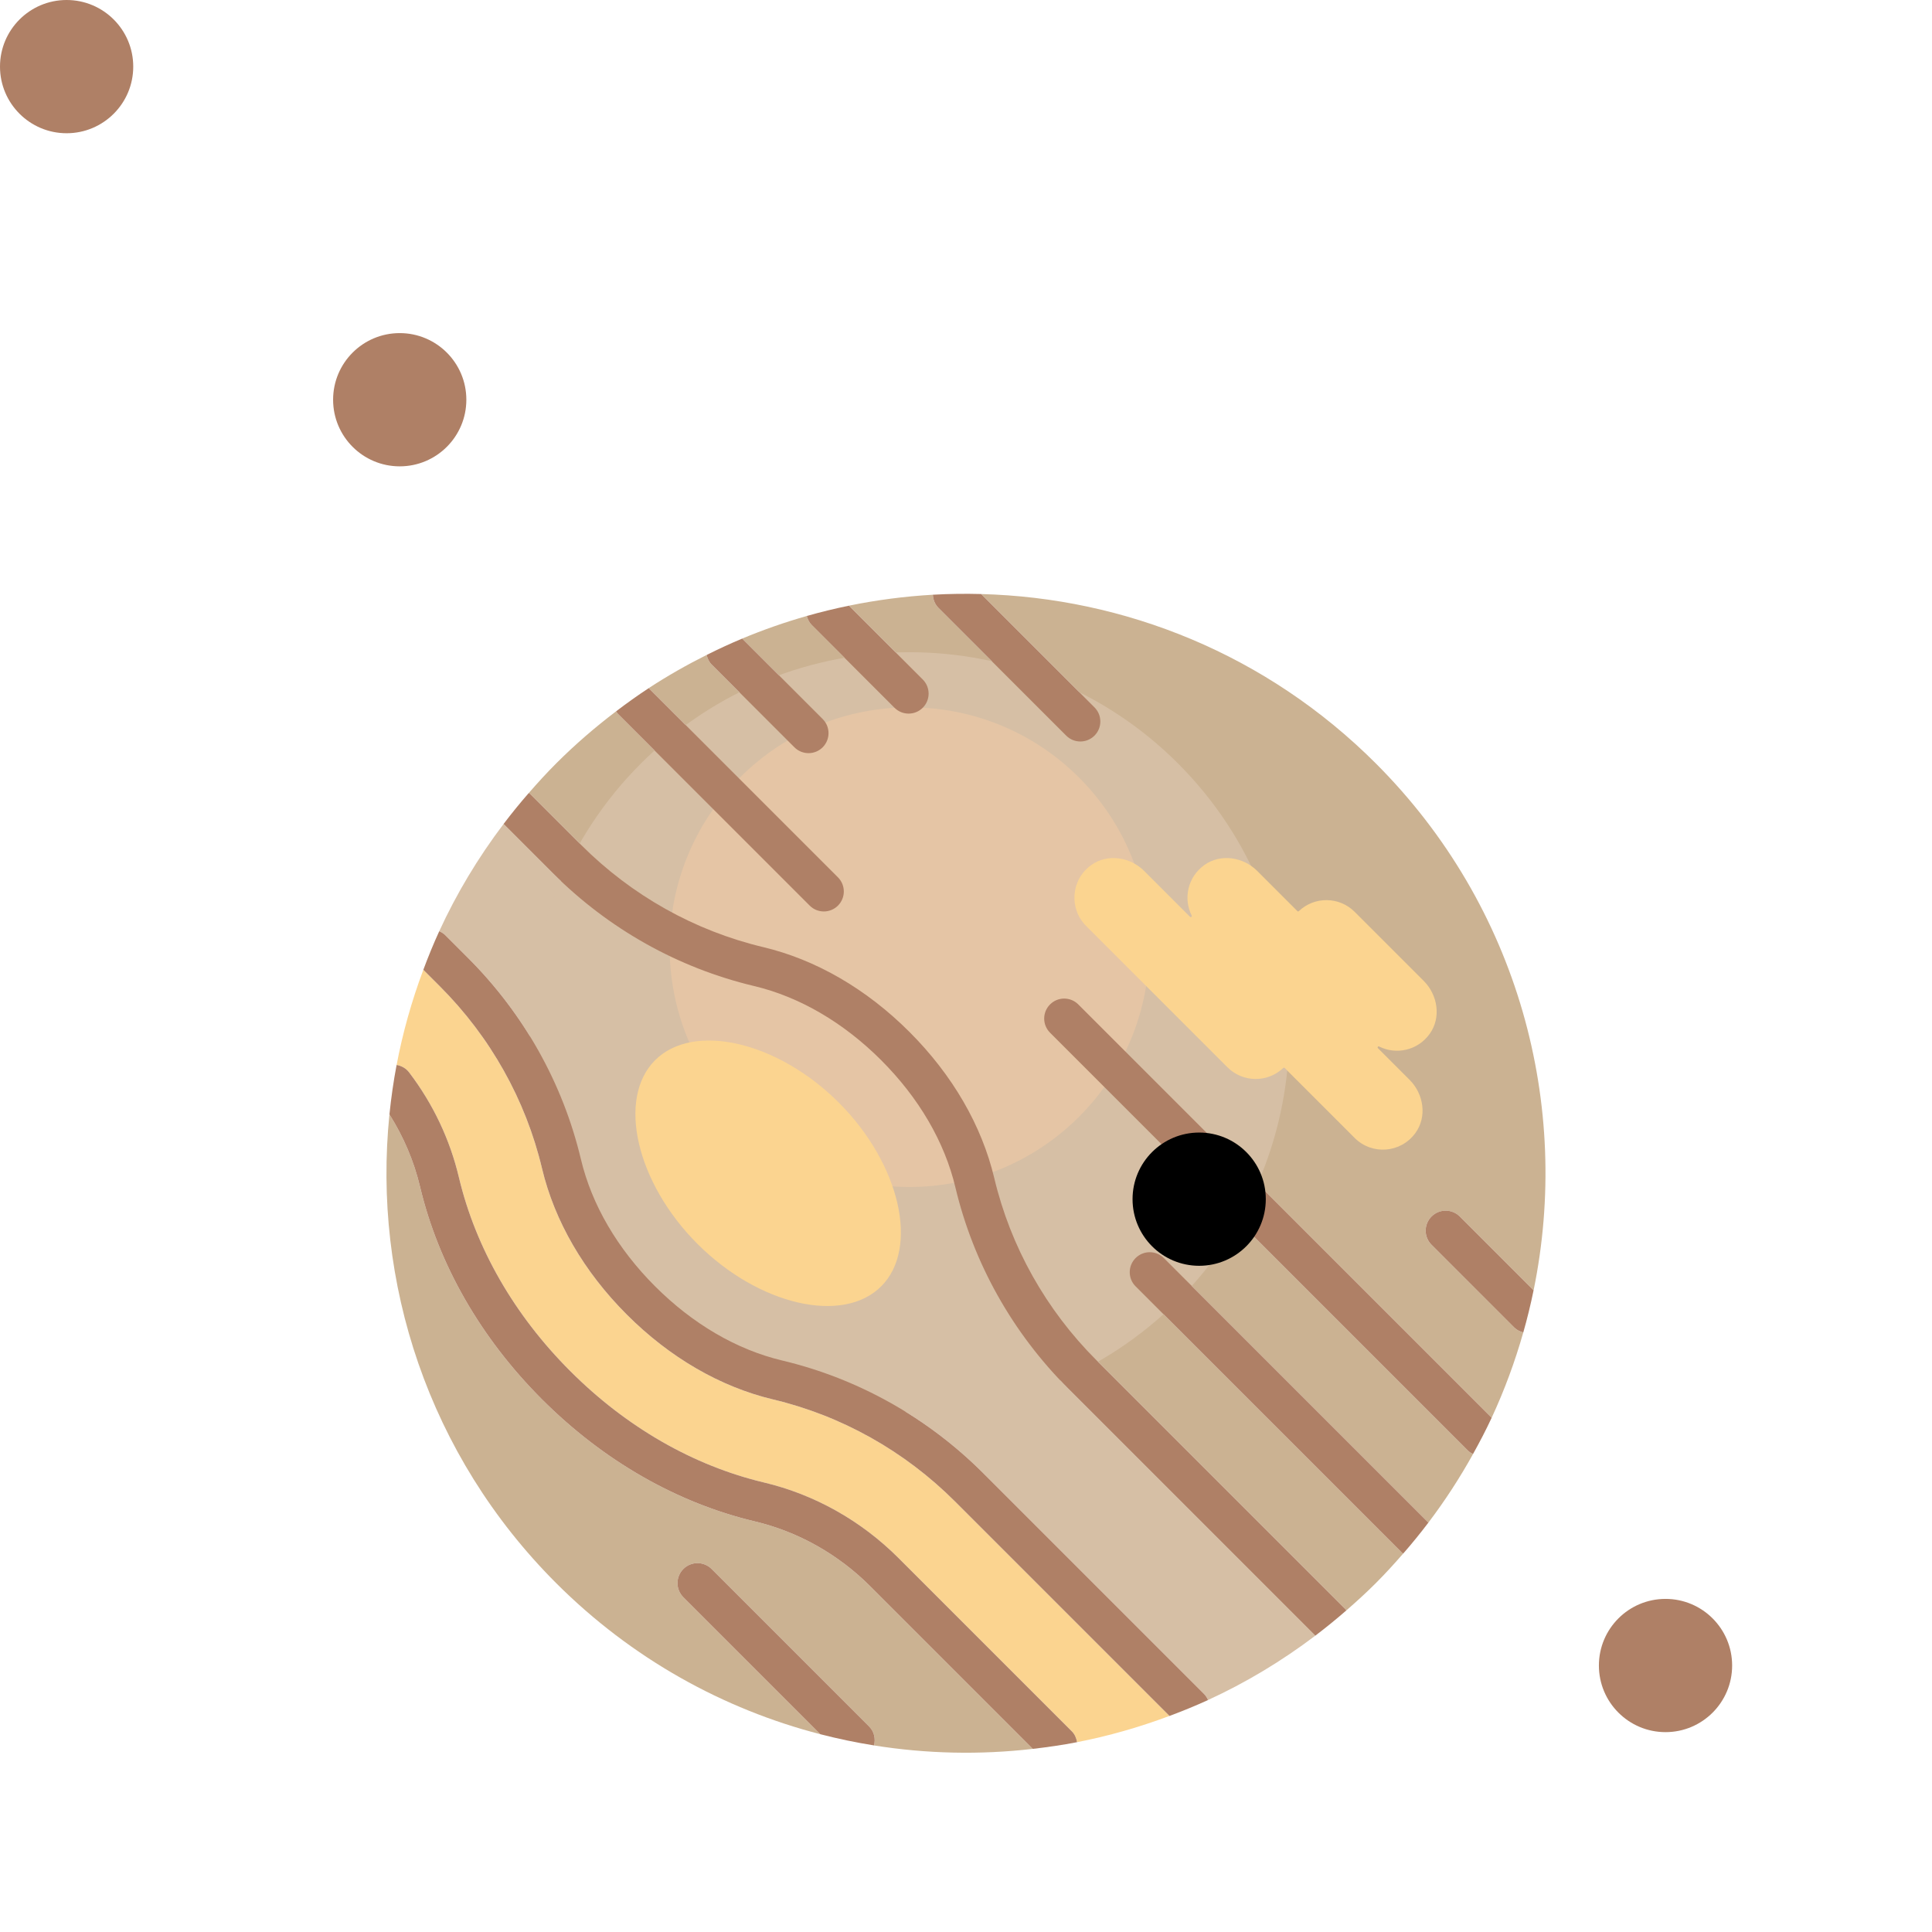
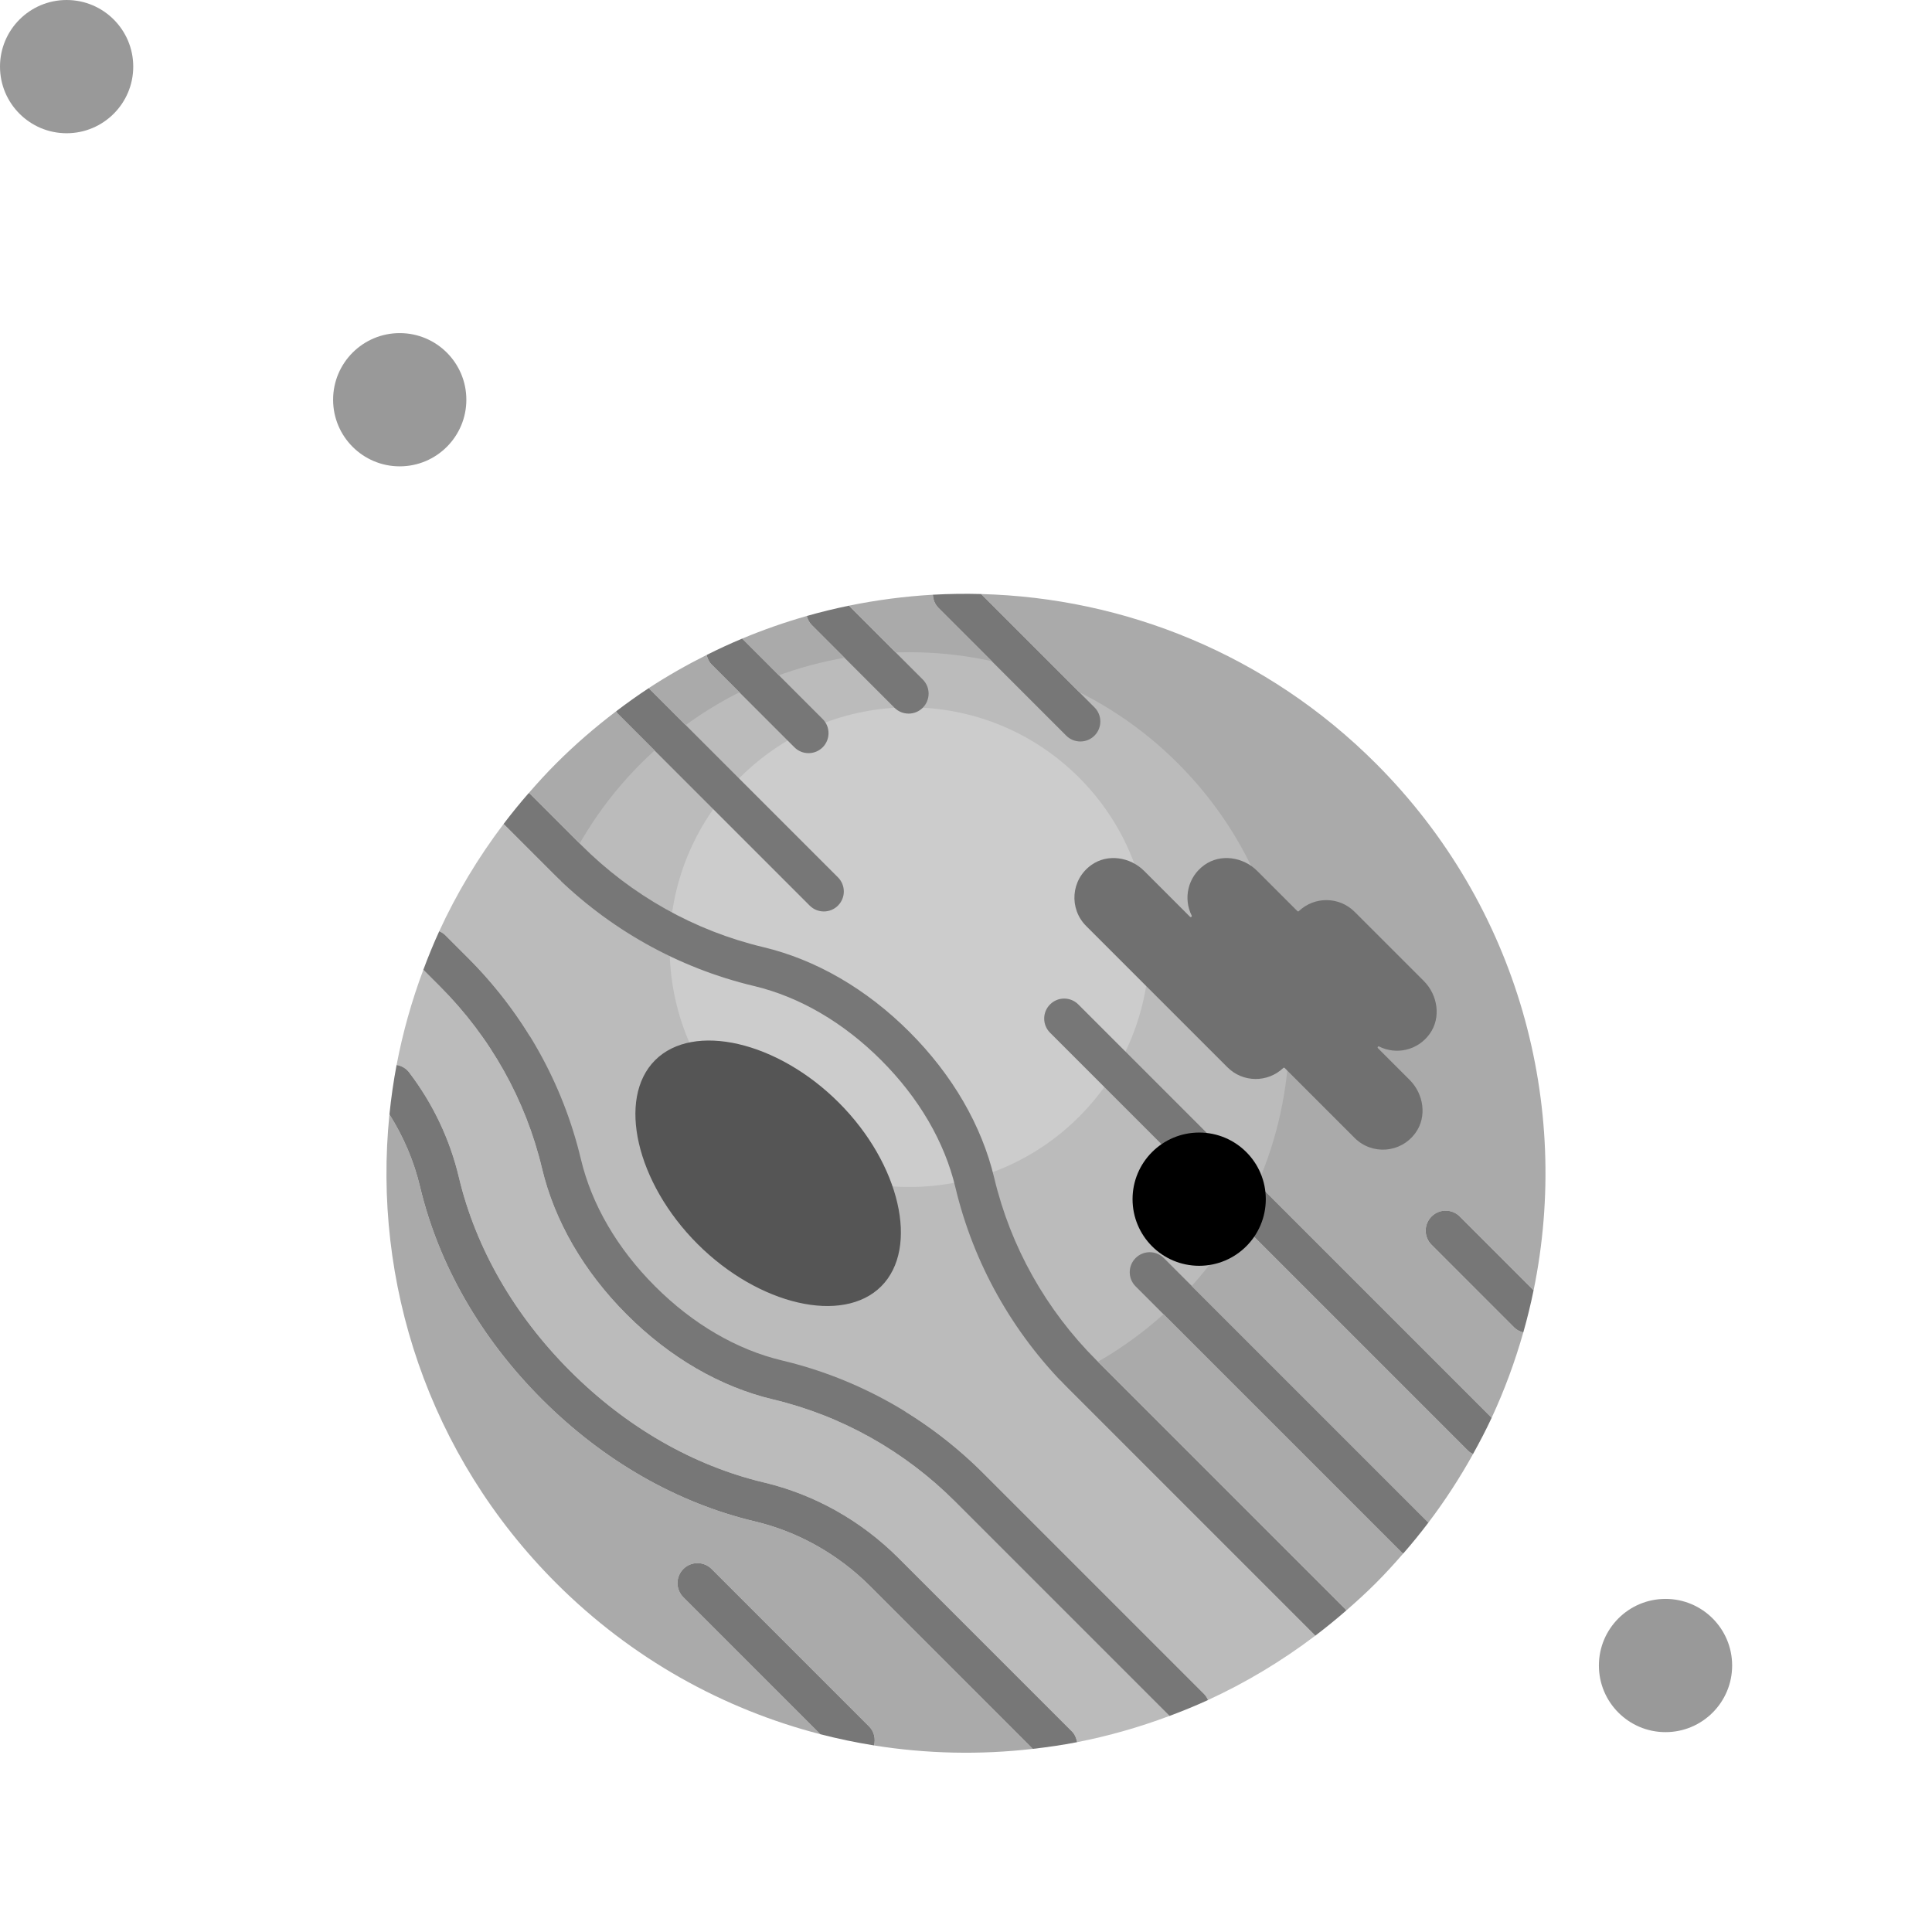
<svg xmlns="http://www.w3.org/2000/svg" version="1.1" id="Capa_1" x="0px" y="0px" viewBox="0 0 58 58" style="enable-background:new 0 0 58 58;" xml:space="preserve">
  <g transform="rotate(45,29,29) translate(16,16) scale(0.6)">
-     <path style="fill:#CBB292;" d="M3.771,31c3.573,0,7.051-0.978,10.056-2.828C16.134,26.751,18.96,26,22,26s5.866,0.751,8.174,2.172   C33.179,30.022,36.657,31,40.23,31h17.615c0.027,0,0.05,0.013,0.077,0.016C57.968,30.349,58,29.678,58,29   c0-0.678-0.032-1.349-0.078-2.016C57.896,26.986,57.873,27,57.846,27H39c-0.553,0-1-0.448-1-1s0.447-1,1-1h18.719   c-0.189-1.368-0.474-2.704-0.846-4.003c-0.091,0.027-0.181,0.057-0.28,0.057H27c-0.553,0-1-0.448-1-1s0.447-1,1-1h29.248   c-0.525-1.437-1.165-2.819-1.9-4.139c-0.147,0.085-0.308,0.146-0.49,0.146H48c-0.553,0-1-0.448-1-1s0.447-1,1-1h5.223   C48.036,5.194,39.127,0,29,0C21.265,0,14.242,3.035,9.043,7.971h8.02c0.553,0,1,0.448,1,1s-0.447,1-1,1H8.029   c-0.26,0-0.492-0.105-0.67-0.268c-0.939,1.053-1.802,2.175-2.582,3.357H10c0.553,0,1,0.448,1,1s-0.447,1-1,1H4.142   c-0.182,0-0.343-0.062-0.49-0.146C3.098,15.908,2.601,16.938,2.165,18h5.693c0.553,0,1,0.448,1,1s-0.447,1-1,1H2   c-0.192,0-0.362-0.069-0.514-0.163c-0.349,1.05-0.646,2.123-0.875,3.222H14c0.553,0,1,0.448,1,1s-0.447,1-1,1H0.42   c-0.051,0-0.094-0.022-0.143-0.029C0.099,26.329,0,27.653,0,29c0,0.678,0.032,1.349,0.078,2.016C0.104,31.013,0.127,31,0.154,31   H3.771z" />
-     <path style="fill:#FBD490;" d="M30.174,43.828C27.866,45.249,25.04,46,22,46s-5.866-0.751-8.174-2.172   C10.821,41.978,7.344,41,3.771,41h-1.17c0.688,1.511,1.496,2.955,2.423,4.314c0.2-0.142,0.45-0.216,0.713-0.18   c1.963,0.27,3.803,0.926,5.469,1.952C14.301,48.992,18.033,50,22,50s7.699-1.008,10.795-2.914C35.012,45.721,37.582,45,40.229,45   h12.259c0.216,0,0.405,0.083,0.568,0.199c0.894-1.325,1.674-2.731,2.342-4.199H40.23C36.657,41,33.179,41.978,30.174,43.828z" />
-     <path style="fill:#D6BFA5;" d="M29.125,29.875C27.134,28.648,24.67,28,22,28s-5.134,0.648-7.125,1.875   C11.554,31.919,7.714,33,3.771,33H0.281c0.291,2.105,0.802,4.138,1.519,6.074C1.914,39.029,2.036,39,2.165,39h1.605   c3.943,0,7.783,1.081,11.104,3.125C16.866,43.352,19.33,44,22,44s5.134-0.648,7.125-1.875C32.446,40.081,36.286,39,40.23,39h15.604   c0.129,0,0.251,0.029,0.365,0.074c0.717-1.935,1.228-3.969,1.519-6.074H40.23C36.286,33,32.446,31.919,29.125,29.875z" />
-     <circle style="fill:#D6BFA5;" cx="22" cy="26" r="19" />
-     <path style="fill:#CBB292;" d="M33.844,48.789C30.433,50.89,26.337,52,22,52s-8.433-1.11-11.844-3.211   c-1.125-0.693-2.347-1.182-3.638-1.474C11.836,53.835,19.931,58,29,58c5.363,0,10.383-1.462,14.692-4H34c-0.553,0-1-0.448-1-1   s0.447-1,1-1h11.146c0.365,0,0.669,0.205,0.844,0.496c2.156-1.562,4.087-3.412,5.739-5.496H40.229   C37.952,47,35.744,47.619,33.844,48.789z" />
-     <circle style="fill:#E5C5A5;" cx="19" cy="23" r="12" />
-     <path style="fill:#AF8066;" d="M40.229,45c-2.647,0-5.218,0.721-7.435,2.086C29.699,48.992,25.967,50,22,50   s-7.699-1.008-10.795-2.914c-1.666-1.026-3.506-1.683-5.469-1.952c-0.263-0.037-0.513,0.037-0.713,0.18   c0.47,0.689,0.969,1.356,1.495,2.001c1.291,0.293,2.512,0.781,3.638,1.474C13.567,50.89,17.663,52,22,52s8.433-1.11,11.844-3.211   c1.9-1.17,4.108-1.789,6.386-1.789h11.499c0.463-0.584,0.91-1.181,1.328-1.801C52.893,45.083,52.704,45,52.488,45H40.229z" />
-     <path style="fill:#AF8066;" d="M57.846,31H40.23c-3.573,0-7.052-0.978-10.057-2.828C27.866,26.751,25.04,26,22,26   s-5.866,0.751-8.174,2.172C10.821,30.022,7.344,31,3.771,31H0.154c-0.027,0-0.05,0.013-0.077,0.016   c0.046,0.668,0.113,1.33,0.204,1.984h3.489c3.943,0,7.783-1.081,11.104-3.125C16.866,28.648,19.33,28,22,28   s5.134,0.648,7.125,1.875C32.446,31.919,36.286,33,40.23,33h17.488c0.09-0.655,0.158-1.317,0.204-1.984   C57.896,31.013,57.873,31,57.846,31z" />
-     <path style="fill:#AF8066;" d="M40.23,39c-3.944,0-7.784,1.081-11.105,3.125C27.134,43.352,24.67,44,22,44   s-5.134-0.648-7.125-1.875C11.554,40.081,7.714,39,3.771,39H2.165c-0.13,0-0.251,0.029-0.365,0.074   C2.043,39.728,2.313,40.369,2.601,41h1.17c3.573,0,7.051,0.978,10.056,2.828C16.134,45.249,18.96,46,22,46s5.866-0.751,8.174-2.172   C33.179,41.978,36.657,41,40.23,41h15.169c0.287-0.631,0.558-1.272,0.801-1.926C56.086,39.029,55.964,39,55.835,39H40.23z" />
-     <path style="fill:#AF8066;" d="M45.146,52H34c-0.553,0-1,0.448-1,1s0.447,1,1,1h9.692c0.791-0.466,1.557-0.968,2.297-1.504   C45.815,52.205,45.51,52,45.146,52z" />
-     <path style="fill:#AF8066;" d="M38,26c0,0.552,0.447,1,1,1h18.846c0.027,0,0.05-0.013,0.077-0.016   c-0.046-0.668-0.113-1.33-0.204-1.984H39C38.447,25,38,25.447,38,26z" />
-     <path style="fill:#AF8066;" d="M26,20.053c0,0.552,0.447,1,1,1h29.592c0.099,0,0.19-0.03,0.28-0.057   c-0.188-0.657-0.391-1.307-0.624-1.943H27C26.447,19.053,26,19.5,26,20.053z" />
-     <path style="fill:#AF8066;" d="M14,25.06c0.553,0,1-0.448,1-1s-0.447-1-1-1H0.611c-0.135,0.649-0.243,1.307-0.334,1.971   c0.049,0.007,0.092,0.029,0.143,0.029H14z" />
-     <path style="fill:#AF8066;" d="M47,14.06c0,0.552,0.447,1,1,1h5.858c0.182,0,0.343-0.062,0.49-0.146   c-0.352-0.633-0.728-1.251-1.126-1.854H48C47.447,13.06,47,13.507,47,14.06z" />
-     <path style="fill:#AF8066;" d="M10,15.06c0.553,0,1-0.448,1-1s-0.447-1-1-1H4.777c-0.397,0.603-0.773,1.221-1.126,1.854   c0.147,0.085,0.308,0.146,0.49,0.146H10z" />
-     <path style="fill:#AF8066;" d="M7.858,20c0.553,0,1-0.448,1-1s-0.447-1-1-1H2.165c-0.247,0.602-0.472,1.216-0.679,1.837   C1.638,19.931,1.808,20,2,20H7.858z" />
-     <path style="fill:#AF8066;" d="M17.062,9.971c0.553,0,1-0.448,1-1s-0.447-1-1-1h-8.02C8.458,8.525,7.895,9.102,7.359,9.703   c0.178,0.163,0.41,0.268,0.67,0.268H17.062z" />
-     <path style="fill:#FBD490;" d="M41.393,10h-2.245c-0.057,0-0.074-0.082-0.02-0.1c0.896-0.296,1.512-1.209,1.345-2.236   C40.313,6.681,39.389,6,38.393,6H33.5c-1.088,0-1.973,0.869-1.999,1.951C31.5,7.978,31.479,8,31.452,8h-2.845   c-0.996,0-1.92,0.681-2.08,1.664c-0.167,1.027,0.449,1.94,1.345,2.236c0.054,0.018,0.037,0.1-0.02,0.1h-3.245   c-0.996,0-1.92,0.681-2.08,1.664C22.323,14.917,23.285,16,24.5,16h10c1.088,0,1.973-0.869,1.999-1.951   C36.5,14.022,36.521,14,36.548,14H41.5c1.215,0,2.177-1.083,1.973-2.336C43.313,10.681,42.389,10,41.393,10z" />
-     <path style="fill:#FBD490;" d="M22,41c-4.337,0-8-2.29-8-5s3.663-5,8-5s8,2.29,8,5S26.337,41,22,41z" />
+     <g>
+       <path style="fill:#AAAAAA;" d="M3.771,31c3.573,0,7.051-0.978,10.056-2.828C16.134,26.751,18.96,26,22,26s5.866,0.751,8.174,2.172   C33.179,30.022,36.657,31,40.23,31h17.615c0.027,0,0.05,0.013,0.077,0.016C57.968,30.349,58,29.678,58,29   c0-0.678-0.032-1.349-0.078-2.016C57.896,26.986,57.873,27,57.846,27H39c-0.553,0-1-0.448-1-1s0.447-1,1-1h18.719   c-0.189-1.368-0.474-2.704-0.846-4.003c-0.091,0.027-0.181,0.057-0.28,0.057H27c-0.553,0-1-0.448-1-1s0.447-1,1-1h29.248   c-0.525-1.437-1.165-2.819-1.9-4.139c-0.147,0.085-0.308,0.146-0.49,0.146H48c-0.553,0-1-0.448-1-1s0.447-1,1-1h5.223   C48.036,5.194,39.127,0,29,0C21.265,0,14.242,3.035,9.043,7.971h8.02c0.553,0,1,0.448,1,1s-0.447,1-1,1H8.029   c-0.26,0-0.492-0.105-0.67-0.268c-0.939,1.053-1.802,2.175-2.582,3.357H10c0.553,0,1,0.448,1,1s-0.447,1-1,1H4.142   c-0.182,0-0.343-0.062-0.49-0.146C3.098,15.908,2.601,16.938,2.165,18h5.693c0.553,0,1,0.448,1,1s-0.447,1-1,1H2   c-0.192,0-0.362-0.069-0.514-0.163c-0.349,1.05-0.646,2.123-0.875,3.222H14c0.553,0,1,0.448,1,1s-0.447,1-1,1H0.42   c-0.051,0-0.094-0.022-0.143-0.029C0.099,26.329,0,27.653,0,29c0,0.678,0.032,1.349,0.078,2.016C0.104,31.013,0.127,31,0.154,31   H3.771z" />
+       <path style="fill:#BBBBBB;" d="M30.174,43.828C27.866,45.249,25.04,46,22,46s-5.866-0.751-8.174-2.172   C10.821,41.978,7.344,41,3.771,41h-1.17c0.688,1.511,1.496,2.955,2.423,4.314c0.2-0.142,0.45-0.216,0.713-0.18   c1.963,0.27,3.803,0.926,5.469,1.952C14.301,48.992,18.033,50,22,50s7.699-1.008,10.795-2.914C35.012,45.721,37.582,45,40.229,45   h12.259c0.216,0,0.405,0.083,0.568,0.199c0.894-1.325,1.674-2.731,2.342-4.199H40.23C36.657,41,33.179,41.978,30.174,43.828z" />
+       <path style="fill:#BBBBBB;" d="M29.125,29.875C27.134,28.648,24.67,28,22,28s-5.134,0.648-7.125,1.875   C11.554,31.919,7.714,33,3.771,33H0.281c0.291,2.105,0.802,4.138,1.519,6.074C1.914,39.029,2.036,39,2.165,39h1.605   c3.943,0,7.783,1.081,11.104,3.125C16.866,43.352,19.33,44,22,44s5.134-0.648,7.125-1.875C32.446,40.081,36.286,39,40.23,39h15.604   c0.129,0,0.251,0.029,0.365,0.074c0.717-1.935,1.228-3.969,1.519-6.074H40.23C36.286,33,32.446,31.919,29.125,29.875z" />
+       <circle style="fill:#BBBBBB;" cx="22" cy="26" r="19" />
+       <path style="fill:#AAAAAA;" d="M33.844,48.789C30.433,50.89,26.337,52,22,52s-8.433-1.11-11.844-3.211   c-1.125-0.693-2.347-1.182-3.638-1.474C11.836,53.835,19.931,58,29,58c5.363,0,10.383-1.462,14.692-4H34c-0.553,0-1-0.448-1-1   s0.447-1,1-1h11.146c0.365,0,0.669,0.205,0.844,0.496c2.156-1.562,4.087-3.412,5.739-5.496H40.229   C37.952,47,35.744,47.619,33.844,48.789z" />
+       <circle style="fill:#CCCCCC;" cx="19" cy="23" r="12" />
+       <path style="fill:#777777;" d="M40.229,45c-2.647,0-5.218,0.721-7.435,2.086C29.699,48.992,25.967,50,22,50   s-7.699-1.008-10.795-2.914c-1.666-1.026-3.506-1.683-5.469-1.952c-0.263-0.037-0.513,0.037-0.713,0.18   c0.47,0.689,0.969,1.356,1.495,2.001c1.291,0.293,2.512,0.781,3.638,1.474C13.567,50.89,17.663,52,22,52s8.433-1.11,11.844-3.211   c1.9-1.17,4.108-1.789,6.386-1.789h11.499c0.463-0.584,0.91-1.181,1.328-1.801C52.893,45.083,52.704,45,52.488,45H40.229z" />
+       <path style="fill:#777777;" d="M57.846,31H40.23c-3.573,0-7.052-0.978-10.057-2.828C27.866,26.751,25.04,26,22,26   s-5.866,0.751-8.174,2.172C10.821,30.022,7.344,31,3.771,31H0.154c-0.027,0-0.05,0.013-0.077,0.016   c0.046,0.668,0.113,1.33,0.204,1.984h3.489c3.943,0,7.783-1.081,11.104-3.125C16.866,28.648,19.33,28,22,28   s5.134,0.648,7.125,1.875C32.446,31.919,36.286,33,40.23,33h17.488c0.09-0.655,0.158-1.317,0.204-1.984   C57.896,31.013,57.873,31,57.846,31z" />
+       <path style="fill:#777777;" d="M40.23,39c-3.944,0-7.784,1.081-11.105,3.125C27.134,43.352,24.67,44,22,44   s-5.134-0.648-7.125-1.875C11.554,40.081,7.714,39,3.771,39H2.165c-0.13,0-0.251,0.029-0.365,0.074   C2.043,39.728,2.313,40.369,2.601,41h1.17c3.573,0,7.051,0.978,10.056,2.828C16.134,45.249,18.96,46,22,46s5.866-0.751,8.174-2.172   C33.179,41.978,36.657,41,40.23,41h15.169c0.287-0.631,0.558-1.272,0.801-1.926C56.086,39.029,55.964,39,55.835,39H40.23z" />
+       <path style="fill:#777777;" d="M45.146,52H34c-0.553,0-1,0.448-1,1s0.447,1,1,1h9.692c0.791-0.466,1.557-0.968,2.297-1.504   C45.815,52.205,45.51,52,45.146,52z" />
+       <path style="fill:#777777;" d="M38,26c0,0.552,0.447,1,1,1h18.846c0.027,0,0.05-0.013,0.077-0.016   c-0.046-0.668-0.113-1.33-0.204-1.984H39C38.447,25,38,25.447,38,26z" />
+       <path style="fill:#777777;" d="M26,20.053c0,0.552,0.447,1,1,1h29.592c0.099,0,0.19-0.03,0.28-0.057   c-0.188-0.657-0.391-1.307-0.624-1.943H27C26.447,19.053,26,19.5,26,20.053z" />
+       <path style="fill:#777777;" d="M14,25.06c0.553,0,1-0.448,1-1s-0.447-1-1-1H0.611c-0.135,0.649-0.243,1.307-0.334,1.971   c0.049,0.007,0.092,0.029,0.143,0.029H14z" />
+       <path style="fill:#777777;" d="M47,14.06c0,0.552,0.447,1,1,1h5.858c0.182,0,0.343-0.062,0.49-0.146   c-0.352-0.633-0.728-1.251-1.126-1.854H48C47.447,13.06,47,13.507,47,14.06z" />
+       <path style="fill:#777777;" d="M10,15.06c0.553,0,1-0.448,1-1s-0.447-1-1-1H4.777c-0.397,0.603-0.773,1.221-1.126,1.854   c0.147,0.085,0.308,0.146,0.49,0.146H10z" />
+       <path style="fill:#777777;" d="M7.858,20c0.553,0,1-0.448,1-1s-0.447-1-1-1H2.165c-0.247,0.602-0.472,1.216-0.679,1.837   C1.638,19.931,1.808,20,2,20H7.858z" />
+       <path style="fill:#777777;" d="M17.062,9.971c0.553,0,1-0.448,1-1s-0.447-1-1-1h-8.02C8.458,8.525,7.895,9.102,7.359,9.703   c0.178,0.163,0.41,0.268,0.67,0.268H17.062z" />
+       <path style="fill:#707070;" d="M41.393,10h-2.245c-0.057,0-0.074-0.082-0.02-0.1c0.896-0.296,1.512-1.209,1.345-2.236   C40.313,6.681,39.389,6,38.393,6H33.5c-1.088,0-1.973,0.869-1.999,1.951C31.5,7.978,31.479,8,31.452,8h-2.845   c-0.996,0-1.92,0.681-2.08,1.664c-0.167,1.027,0.449,1.94,1.345,2.236c0.054,0.018,0.037,0.1-0.02,0.1h-3.245   c-0.996,0-1.92,0.681-2.08,1.664C22.323,14.917,23.285,16,24.5,16h10c1.088,0,1.973-0.869,1.999-1.951   C36.5,14.022,36.521,14,36.548,14H41.5c1.215,0,2.177-1.083,1.973-2.336C43.313,10.681,42.389,10,41.393,10z" />
+       <path style="fill:#555555;" d="M22,41c-4.337,0-8-2.29-8-5s3.663-5,8-5s8,2.29,8,5S26.337,41,22,41z" />
+     </g>
  </g>
-   <circle style="fill:#AF8066;" cx="2" cy="2" r="2" />
-   <circle style="fill:#AF8066;" cx="12" cy="12" r="2" />
+   <circle style="fill:#999999;" cx="2" cy="2" r="2" />
+   <circle style="fill:#999999;" cx="12" cy="12" r="2" />
  <circle style="fill:#000000;" cx="36" cy="36" r="2" />
-   <circle style="fill:#AF8066;" cx="50" cy="50" r="2" />
+   <circle style="fill:#999999;" cx="50" cy="50" r="2" />
</svg>
